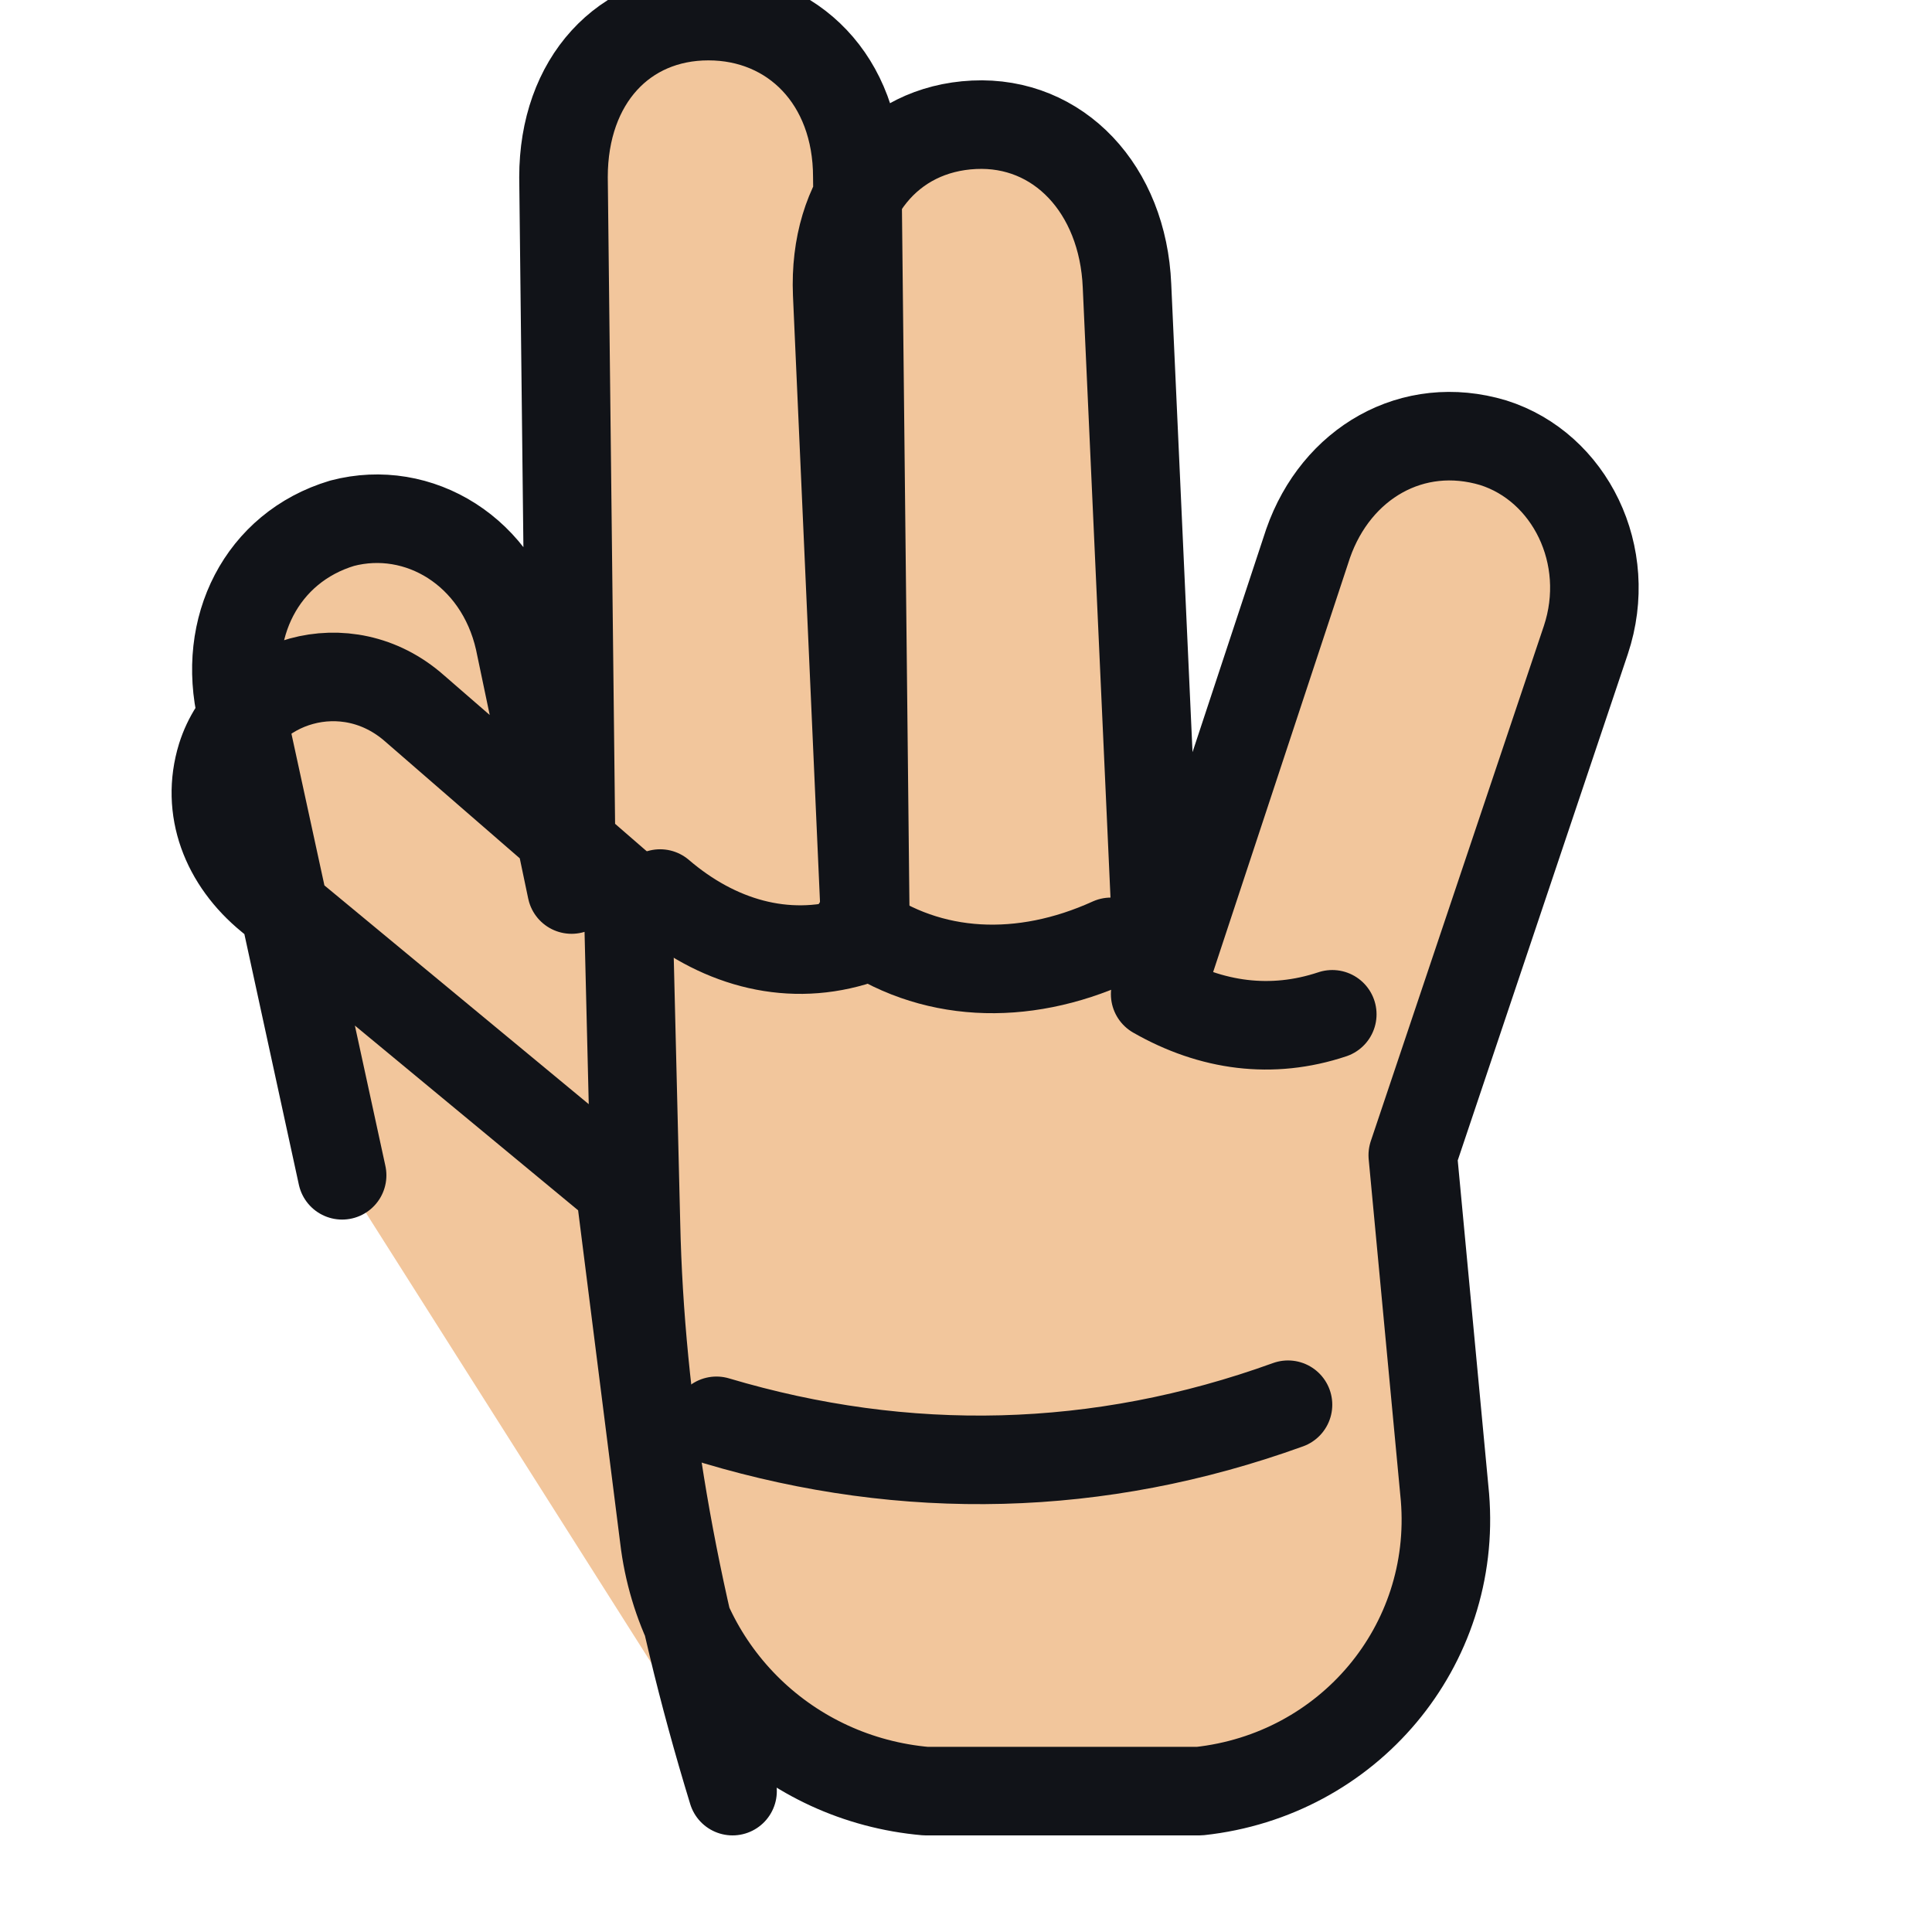
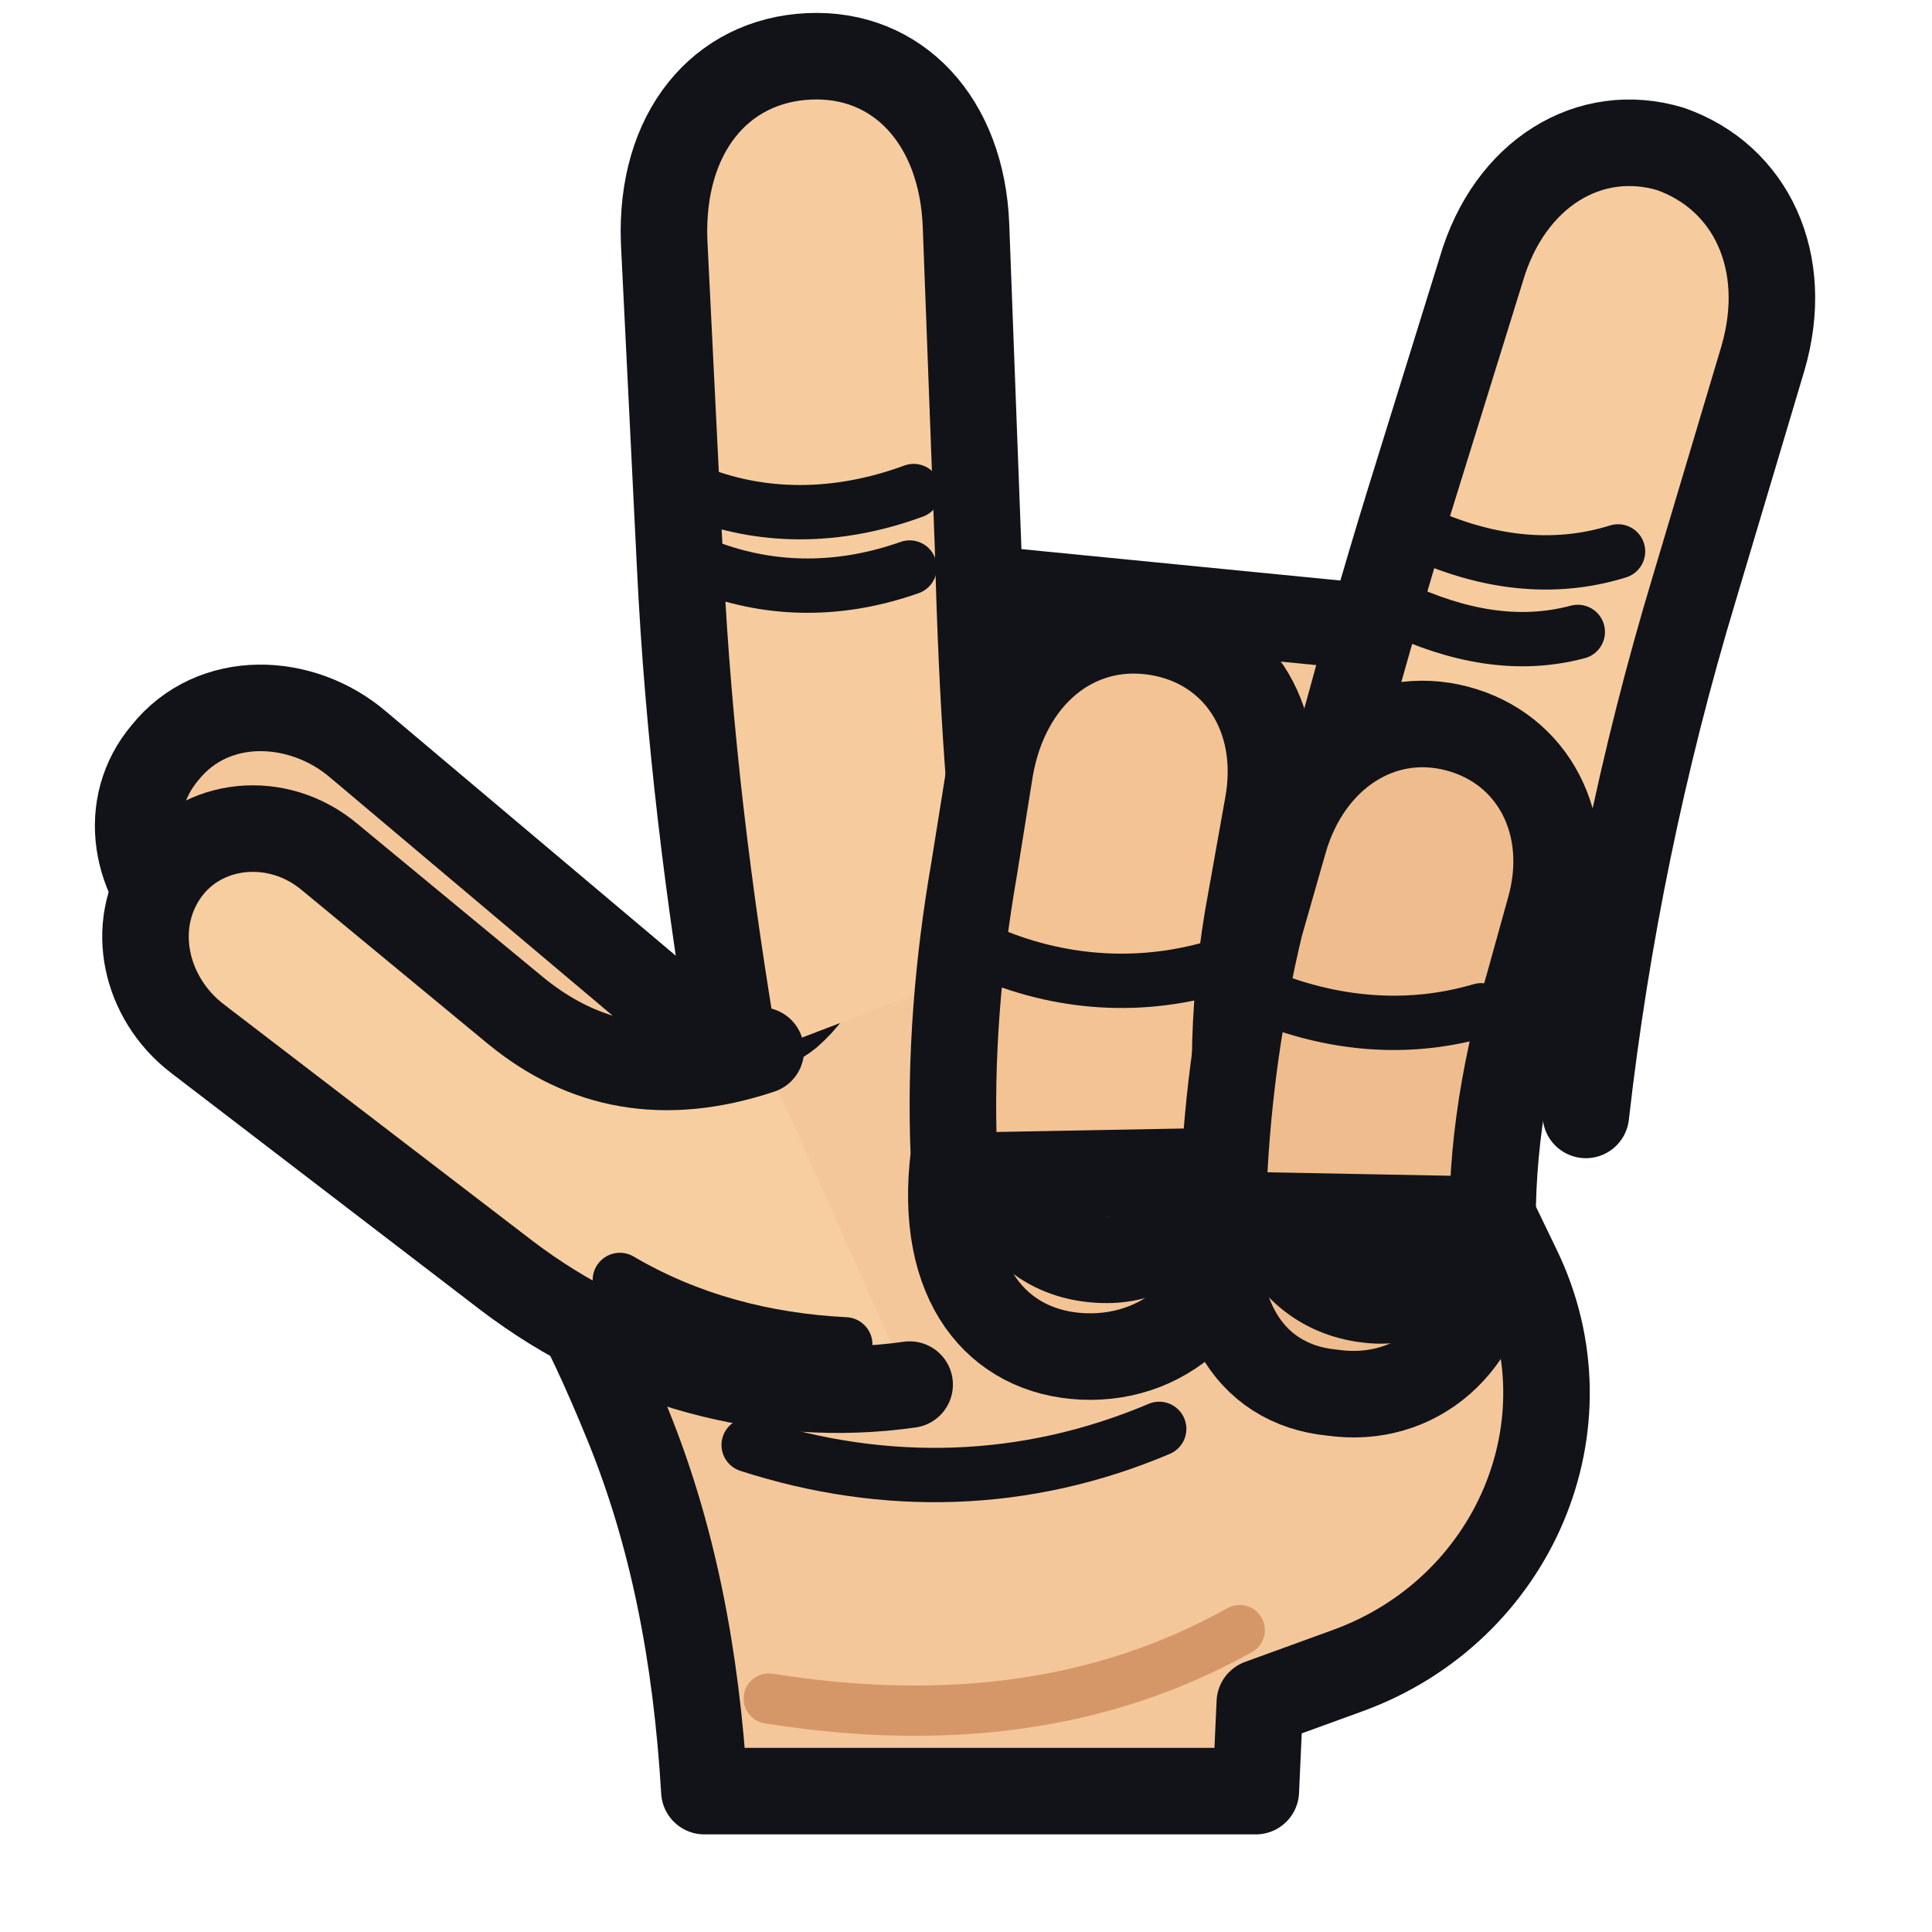
<svg xmlns="http://www.w3.org/2000/svg" width="48" height="48" viewBox="0 0 48 48">
-   <g fill="#f2c69c" stroke="#111318" stroke-width="2.2" stroke-linecap="round" stroke-linejoin="round">
-     <path d="M18.2 44.5c-1.5-4.9-2.3-9.6-2.4-14.1l-.2-8.2-5.3-4.6c-1.7-1.5-4.2-.7-4.8 1.2-.4 1.3.1 2.6 1.2 3.5l8.7 7.2 1.1 8.7c.4 3.4 3.1 6 6.5 6.3h6.8c3.7-.4 6.4-3.6 6.1-7.3l-.8-8.5 4.3-12.8c.7-2.1-.4-4.3-2.3-4.9-2-.6-3.9.5-4.6 2.5l-3.7 11.2-.8-17.6c-.1-2.4-1.7-4.1-3.8-4-2.1.1-3.5 1.8-3.4 4.2l.7 15.7-.2-18.6c0-2.4-1.6-4-3.7-4s-3.6 1.6-3.6 4l.2 17.7-1.3-6.2c-.5-2.2-2.5-3.4-4.4-2.9-2 .6-3 2.6-2.5 4.7l2.5 11.5" />
-     <path d="M21.3 23c1.8 1.3 4.1 1.4 6.3.4" fill="none" />
-     <path d="M16.4 22.2c1.4 1.2 3.1 1.7 4.8 1.2" fill="none" />
-     <path d="M28.7 24.7c1.4.8 2.9 1 4.4.5" fill="none" />
-     <path d="M17.8 35.3c4.7 1.4 9.5 1.3 14.2-.4" fill="none" />
+   <g stroke="#111318" stroke-width="2.15" stroke-linecap="round" stroke-linejoin="round">
+     <path fill="#f4c79b" d="M17.5 44.5c-.2-3.4-.8-6.4-1.9-9.1-1.1-2.7-2.2-4.8-3.7-6.2l-7.2-6.1c-1.4-1.2-1.7-3.1-.6-4.4 1.2-1.5 3.4-1.4 4.8-.2l7 5.9c1.5 1.3 2.7 1.6 3.7.8 1.5-1.3 2.1-4.4 2.3-7.4l.2-3.4 13.2 1.3-.4 5.2c-.2 2.7.2 5.3 1.4 7.7l1.4 2.9c1.9 3.9-.1 8.5-4.2 10l-2.2.8-.1 2.2H17.5Z" />
+     <path fill="#f6cc9f" d="M18.3 26.4c-.7-4.1-1.2-8.2-1.4-12.3L16.5 6c-.1-2.7 1.4-4.5 3.6-4.6 2.2-.1 3.8 1.6 3.9 4.2l.3 8c.1 3.8.3 7.2.8 10.2" />
+     <path fill="#f6cc9f" d="M31.8 24.2c1-4 2-7.8 3.2-11.7l1.8-5.8c.7-2.4 2.7-3.6 4.7-3 2 .7 3 2.8 2.3 5.2l-1.7 5.7c-1.3 4.3-2.2 8.7-2.7 13.1" />
+     <path fill="#f3c394" d="M23.7 28.7c-.1-2.4.1-4.8.5-7.1l.4-2.5c.4-2.3 2.1-3.7 4.1-3.4 2 .3 3.2 2.1 2.8 4.3l-.5 2.8c-.4 2.4-.4 4.6-.1 6.8-.1 2.5-1.8 4.2-4 4.1-2.1-.1-3.6-1.8-3.2-5Z" />
+     <path fill="#efbd8d" d="M30.4 29.4c.1-2.2.4-4.3.9-6.4l.6-2.1c.6-2.1 2.4-3.3 4.3-2.8 1.9.5 2.9 2.4 2.3 4.5l-.5 1.8c-.7 2.4-1 4.6-.9 6.7-.2 2.3-1.9 3.8-4 3.5-2.1-.2-3.3-2.1-2.7-5.2Z" />
+     <path fill="#f7ce9f" d="M18.9 26.1c-2.4.8-4.4.4-6.1-1l-4.6-3.8c-1.3-1.1-3.2-.9-4.1.4-.9 1.3-.5 3.1.8 4.1l7.7 5.9c2.9 2.2 6.5 3.2 10 2.7" />
+     <path fill="#fff4e5" d="M24.7 29.2c.5 1.4 1.5 2.1 2.8 2.1 1.2 0 2.2-.8 2.6-2.2l-5.4.1Z" />
+     <path fill="#fff4e5" d="M31.5 30.2c.5 1.3 1.4 2 2.6 2.1 1.2.1 2.2-.7 2.6-2l-5.2-.1Z" />
+     <g fill="none" stroke-width="1.35">
+       <path d="M17.2 12.2c1.7.7 3.6.7 5.5 0" />
+       <path d="M17.6 14.1c1.6.6 3.3.6 5 0" />
+       <path d="M35.2 13.2c1.7.8 3.4 1 5 .5" />
+       <path d="M34.7 15.1c1.5.7 3 1 4.5.6" />
+       <path d="M24.6 23.7c1.9.8 4 .9 6 .2" />
+       <path d="M31.5 24.8c1.8.7 3.6.8 5.3.3" />
+       <path d="M15.4 31.8c1.7 1 3.6 1.5 5.6 1.6" />
+       <path d="M18.6 35.9c3.4 1.1 6.9 1 10.2-.4" />
+     </g>
+     <path fill="none" stroke="#d69768" stroke-width="1.25" d="M19.1 42.2c4.4.7 8.3.2 11.7-1.7" />
  </g>
</svg>
